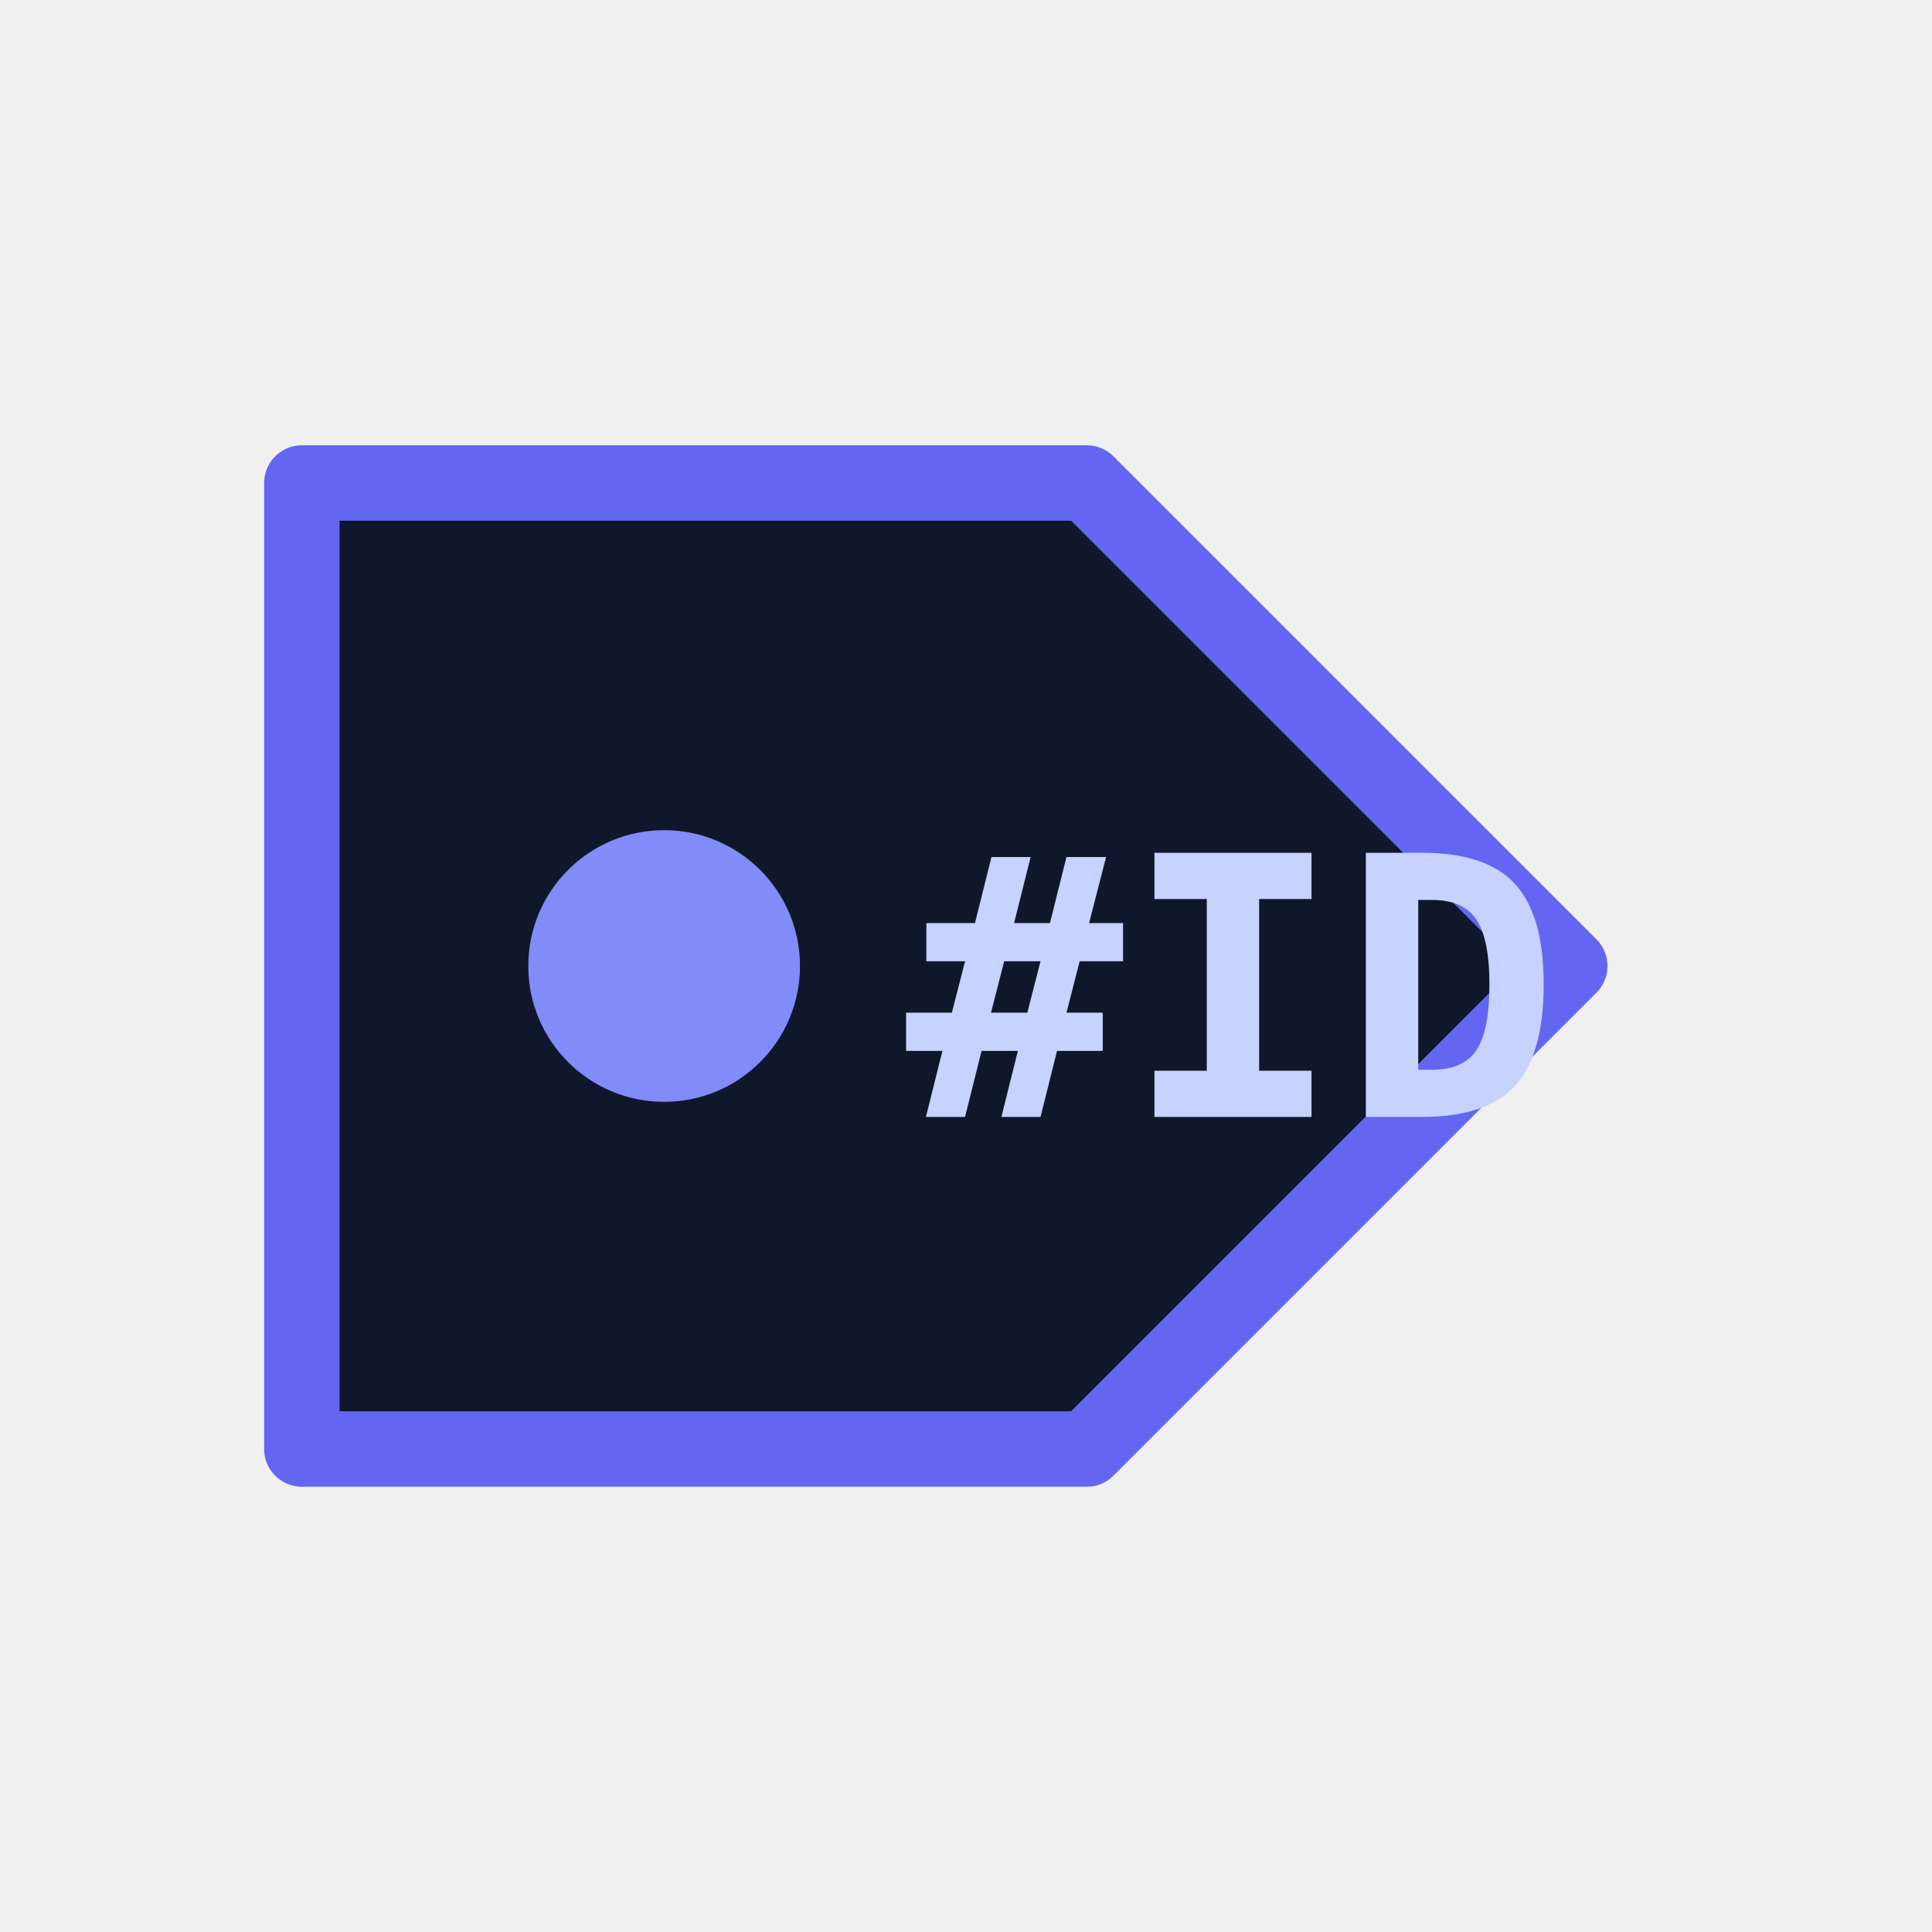
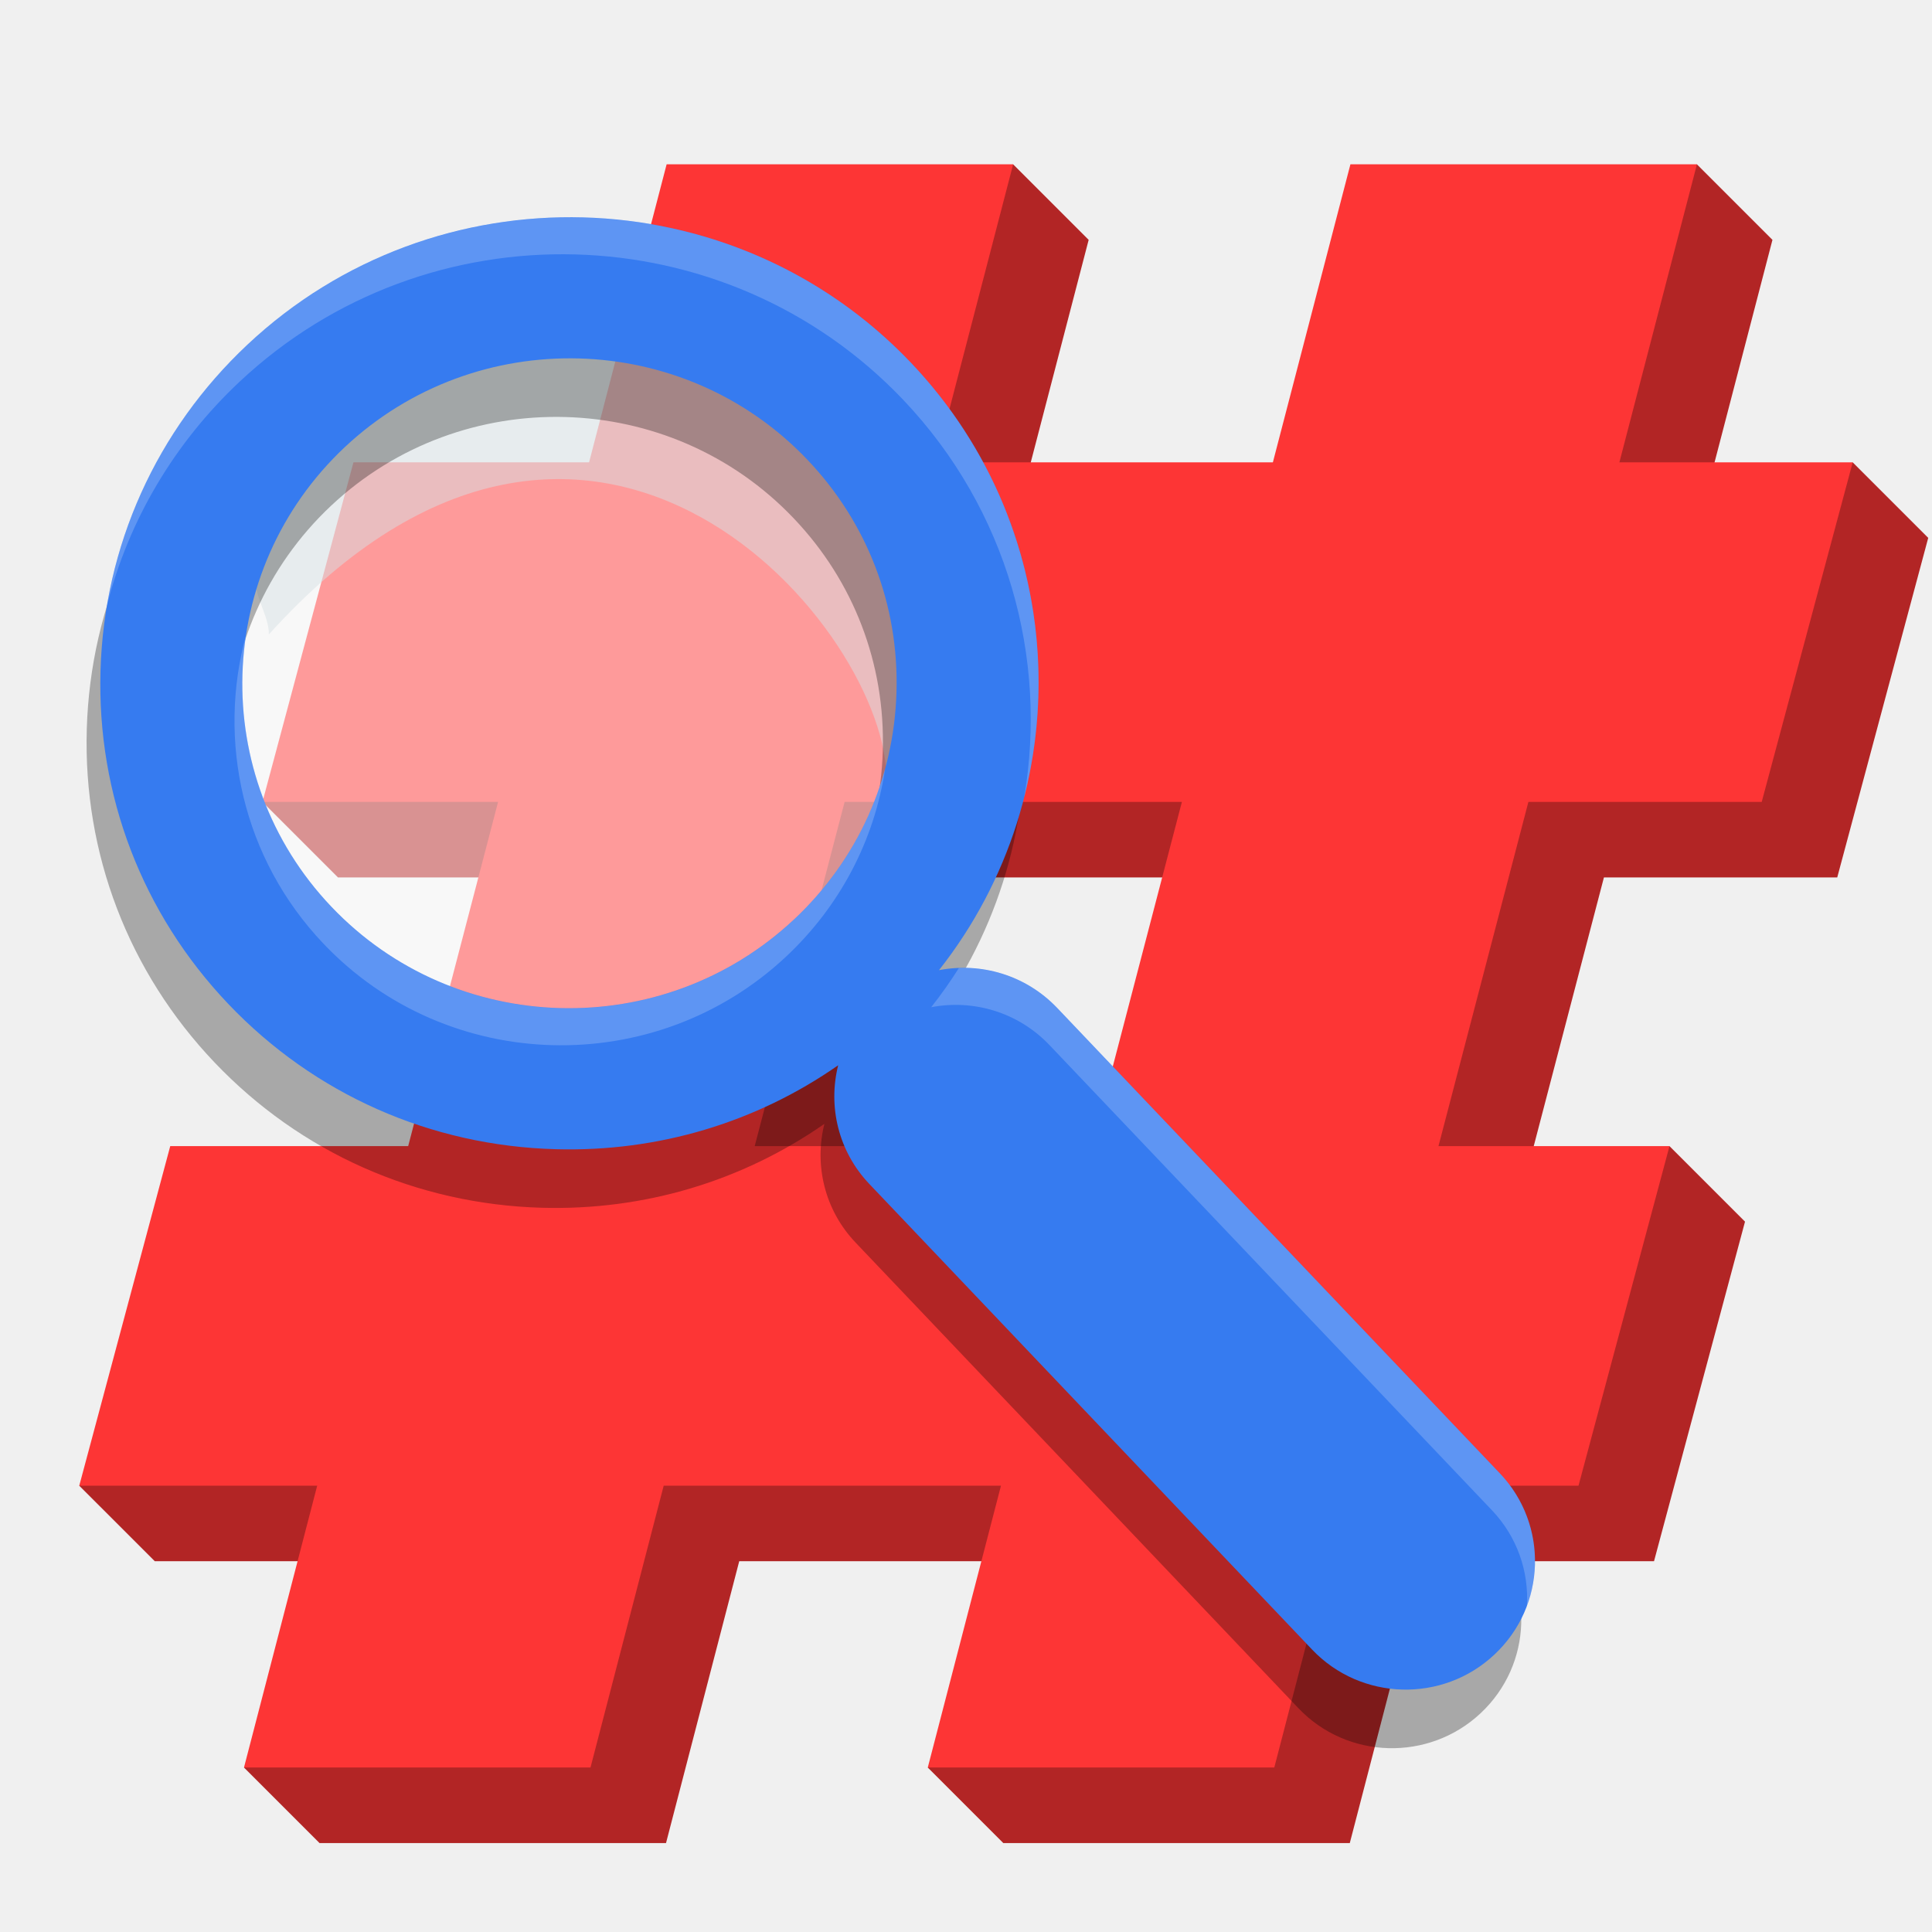
- <svg xmlns="http://www.w3.org/2000/svg" viewBox="0 0 64 64" width="64" height="64">
-   <path d="M10 16 H36 L52 32 L36 48 H10 Z" fill="#0f172a" stroke="#6366f1" stroke-width="2.5" stroke-linejoin="round" />
-   <circle cx="22" cy="32" r="4.5" fill="#818cf8" />
-   <text x="30" y="37" font-family="monospace" font-size="12" fill="#c7d2fe" font-weight="bold">#ID</text>
+ <svg xmlns="http://www.w3.org/2000/svg" width="512" height="512" version="1.1" viewBox="0 0 135.47 135.47">
+   <g transform="matrix(1.0876 0 -.29142 1.0876 -5.7819 -5.9338)" stroke-width="3.723" aria-label="#">
+     <path d="m103.3 124.28h22.34l-0.149-18.17h14.894v-21.893l-6.169-4.865-8.724 4.865-0.149-22.191h15.042v-21.893l-6.169-4.865-8.873 4.865-0.149-19.213-6.169-4.865-16.171 4.865 0.149 19.213h-21.745l-0.149-19.213-6.169-4.865-16.171 4.865 0.149 19.213h-15.191l-6.169 17.028 6.169 4.865h15.191l0.149 22.191h-15.34l-6.169 17.028 6.169 4.865h15.34l-6.02 13.305 6.169 4.865h22.34l-0.149-18.17h21.745l-6.02 13.305zm-21.893-40.064-0.149-22.191h21.745l0.149 22.191z" fill="#b22525" />
+     <path d="m97.127 119.41h22.34l-0.149-18.17h14.894v-21.893h-14.894l-0.149-22.191h15.042v-21.893h-15.042l-0.149-19.213h-22.34l0.149 19.213h-21.745l-0.149-19.213h-22.34l0.149 19.213h-15.191v21.893h15.191l0.149 22.191h-15.34v21.893h15.34l0.149 18.17h22.34l-0.149-18.17h21.745zm-21.893-40.064-0.149-22.191h21.745l0.149 22.191z" fill="#fd3535" />
+   </g>
+   <g transform="matrix(.97942 .20712 -.20712 .97942 -284.03 -122.77)">
+     <path d="m352.91 74.418c-16.147-0.497-25.361 9.755-24.061 22.548 0 1.368 1.49 2.595 1.726 3.895 17.062-29.371 42.532-9.111 44.446 1.087 0.382-1.635 0.588-3.341 0.588-5.094-3e-3 -12.389-10.164-22.436-22.699-22.436z" fill="#acc0c7" opacity=".5" stroke-width="2.6" />
+     <ellipse cx="351.89" cy="100.83" rx="25.27" ry="24.98" fill="#fff" opacity=".5" stroke-width="2.895" />
+     <path d="m427 144.72-37.085-25.476c-2.639-1.81-5.894-2.028-8.643-0.874 7.059-14.277 2.774-31.939-10.725-41.222-14.875-10.218-35.387-6.461-45.728 8.372-5.005 7.187-6.906 15.876-5.348 24.472 1.557 8.591 6.378 16.04 13.578 20.983 7.194 4.943 15.92 6.799 24.566 5.216 7.038-1.287 13.328-4.73 18.123-9.841-0.107 2.956 1.245 5.897 3.872 7.694l37.072 25.476c4.093 2.821 9.732 1.784 12.574-2.301 2.85-4.087 1.838-9.678-2.254-12.499zm-56.396-27.727c-7.215 10.348-21.521 12.964-31.89 5.835-10.369-7.119-12.943-21.339-5.736-31.692 7.215-10.346 21.526-12.961 31.893-5.829 5.018 3.445 8.377 8.64 9.462 14.631 1.087 5.991-0.239 12.049-3.728 17.057z" opacity=".3" stroke-width="2.6" />
+     <path d="m427.09 140.51-37.082-25.478c-2.642-1.81-5.897-2.028-8.643-0.874 7.059-14.277 2.774-31.939-10.725-41.222-14.878-10.218-35.39-6.459-45.728 8.375-5.008 7.187-6.906 15.876-5.348 24.472 1.557 8.588 6.381 16.037 13.578 20.983 7.194 4.945 15.92 6.802 24.566 5.213 7.041-1.287 13.331-4.727 18.125-9.841-0.109 2.956 1.245 5.894 3.869 7.691l37.072 25.478c4.095 2.818 9.732 1.784 12.574-2.301 2.85-4.085 1.836-9.678-2.257-12.496zm-56.396-27.727c-7.215 10.346-21.521 12.961-31.89 5.832-10.369-7.122-12.943-21.339-5.736-31.692 7.215-10.343 21.526-12.961 31.893-5.829 5.018 3.448 8.377 8.64 9.462 14.631 1.087 5.993-0.237 12.051-3.728 17.059z" fill="#367bf0" stroke-width="2.6" />
+     <path d="m352.36 67.189c-10.55-0.09-20.986 4.856-27.448 14.127-4.119 5.911-6.132 12.839-5.851 19.895 0.255-6.131 2.248-12.079 5.851-17.249 10.338-14.834 30.851-18.593 45.728-8.375 8.778 6.036 13.658 15.614 14.059 25.501 0.438-10.8-4.499-21.574-14.059-28.147-5.579-3.832-11.95-5.698-18.281-5.752zm22.395 33.952c-0.241 4.142-1.621 8.151-4.059 11.648-7.215 10.346-21.521 12.962-31.89 5.832-6.019-4.134-9.405-10.659-9.783-17.431-0.466 7.683 2.982 15.406 9.783 20.077 10.369 7.13 24.675 4.514 31.89-5.832 2.955-4.238 4.356-9.228 4.059-14.294zm10.414 12.315c-0.834-0.025-1.666 0.07-2.473 0.271-0.387 1.042-0.829 2.071-1.329 3.083 2.746-1.154 6.001-0.936 8.643 0.873l37.082 25.479c2.128 1.466 3.422 3.682 3.775 6.047 0.49-3.274-0.861-6.686-3.775-8.693l-37.082-25.479c-1.486-1.018-3.166-1.532-4.841-1.582z" fill="#fff" opacity=".2" stroke-width="2.6" />
+   </g>
</svg>
